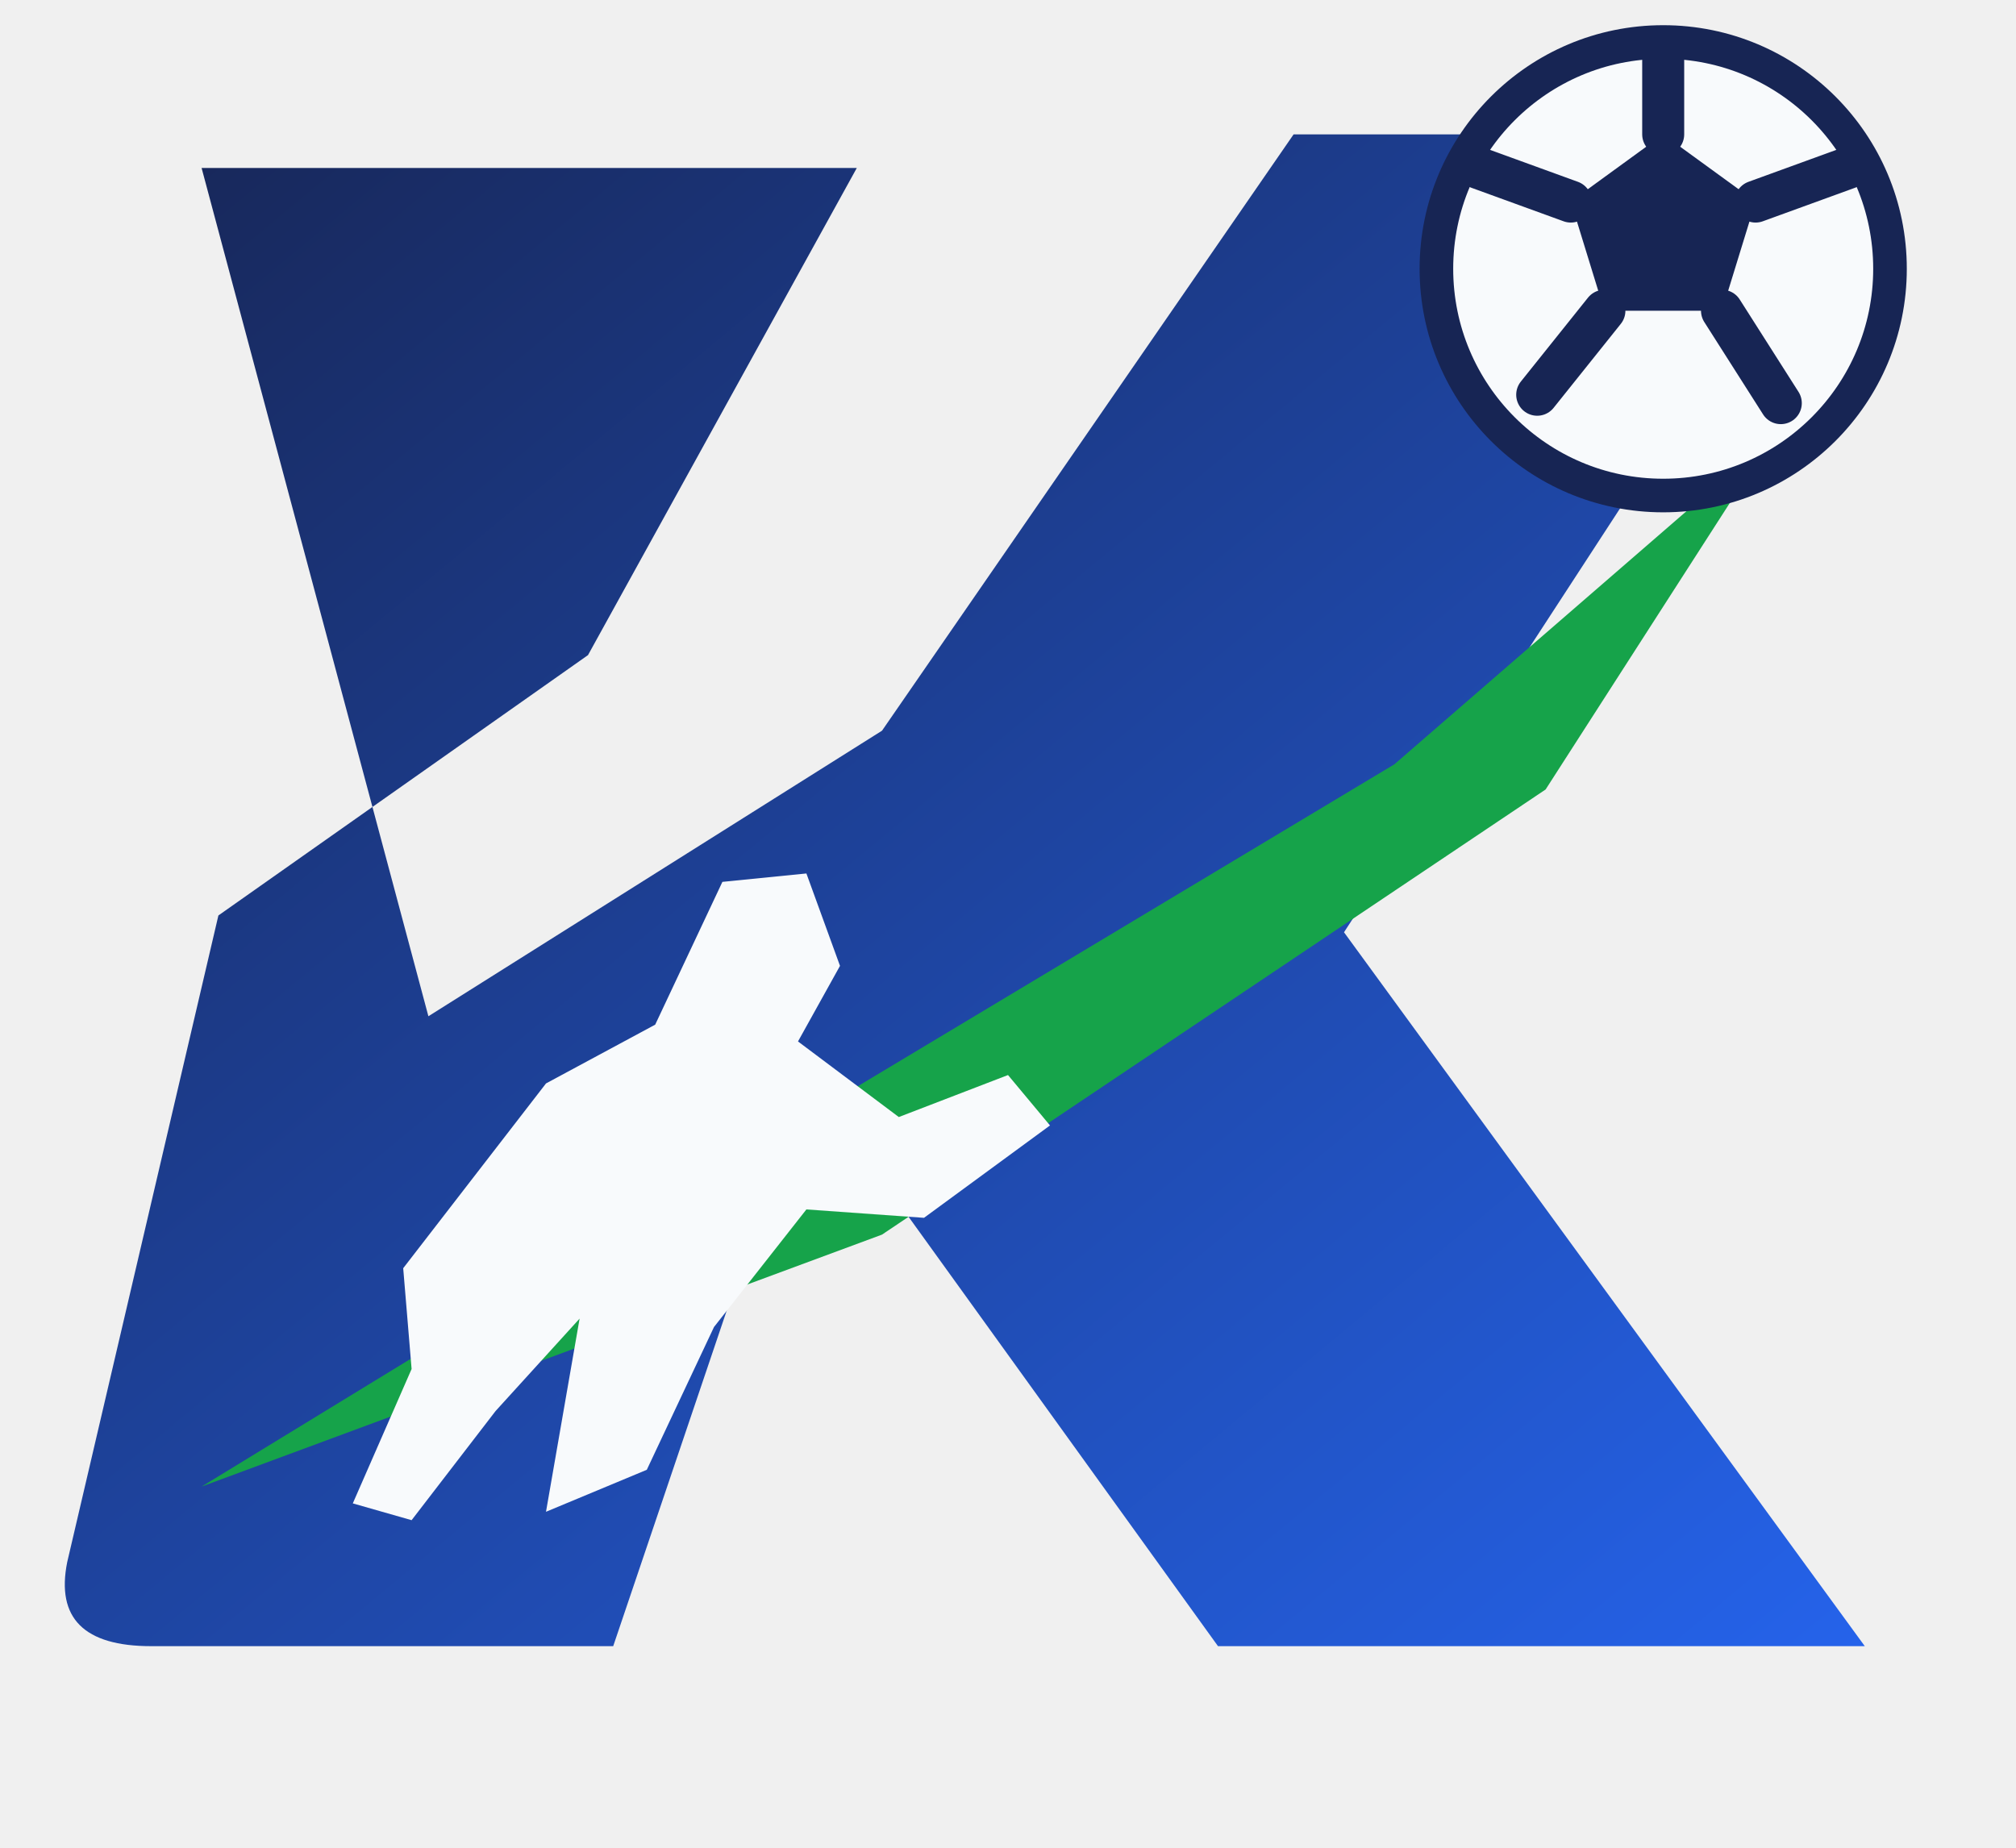
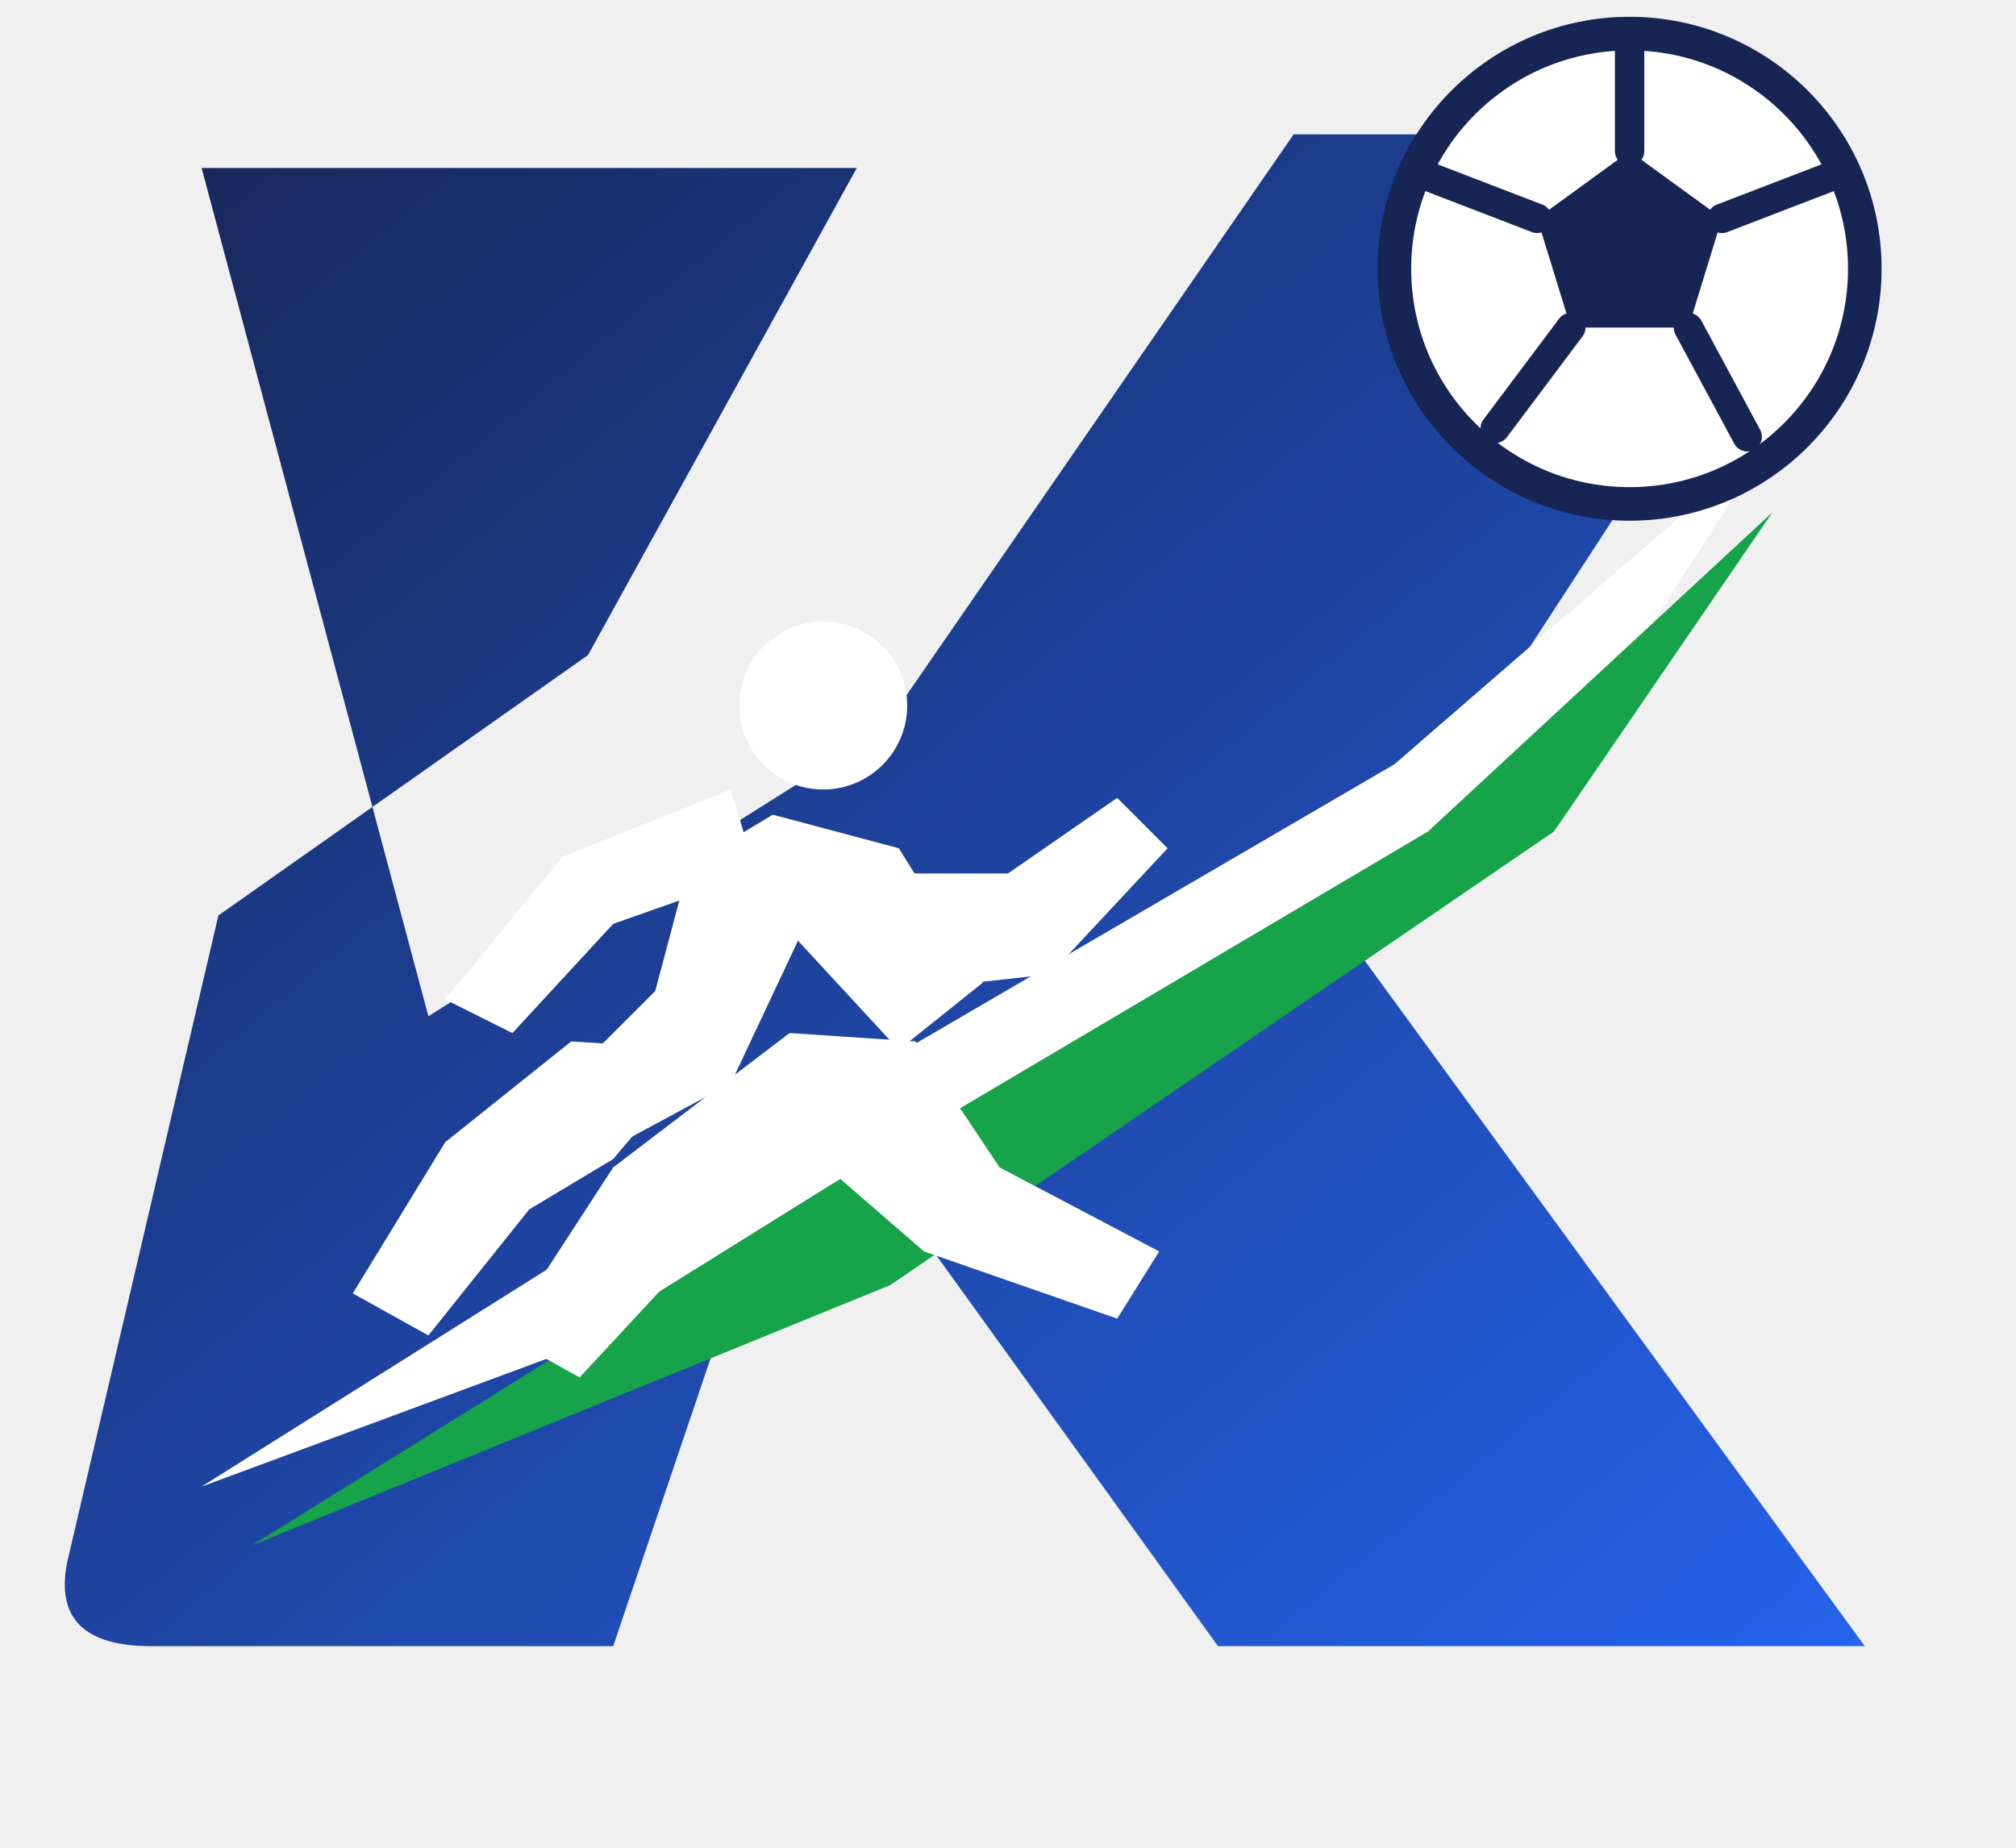
- <svg xmlns="http://www.w3.org/2000/svg" viewBox="0 0 240 220" role="img" aria-labelledby="title">
+ <svg xmlns="http://www.w3.org/2000/svg" viewBox="0 0 240 220" role="img" aria-labelledby="title desc">
  <defs>
    <linearGradient id="b" x1="0" y1="0" x2="1" y2="1">
      <stop stop-color="#172554" />
      <stop offset="1" stop-color="#2563EB" />
    </linearGradient>
  </defs>
  <path d="M24 20 H102 L70 78 L26 109 L8 186 Q6 196 18 196 H73 L96 128 L145 196 H222 L160 111 L216 25 Q220 16 208 16 H154 L105 87 L51 121Z" fill="url(#b)" />
-   <path d="M24 177 L96 133 L166 91 L211 52 L184 94 L105 147Z" fill="#16A34A" />
-   <path d="M48 151 L65 129 L78 122 L86 105 L96 104 L100 115 L95 124 L107 133 L120 128 L125 134 L110 145 L96 144 L85 158 L77 175 L65 180 L69 157 L59 168 L49 181 L42 179 L49 163Z" fill="#F8FAFC" />
-   <g transform="translate(170 4)">
-     <circle cx="28" cy="28" r="27" fill="#F8FAFC" stroke="#172554" stroke-width="4" />
-     <path d="M28 12 L39 20 L35 33 L21 33 L17 20Z" fill="#172554" />
-     <path d="M28 12 L28 3 M39 20 L50 16 M35 33 L42 44 M21 33 L13 43 M17 20 L6 16" stroke="#172554" stroke-width="5" stroke-linecap="round" />
+   <path d="M24 177 L94 133 L166 91 L211 52 L184 94 L105 147Z" fill="#FFFFFF" />
+   <path d="M30 184 L99 141 L170 99 L211 61 L185 99 L106 153Z" fill="#16A34A" />
+   <circle cx="98" cy="84" r="10" fill="#FFFFFF" />
+   <path d="M92 97 L107 101 L117 117 L107 125 L95 112 L87 129 L74 136 L66 130 L78 118 L82 103Z" fill="#FFFFFF" />
+   <path d="M90 104 L73 110 L61 123 L53 119 L67 102 L87 94Z" fill="#FFFFFF" />
+   <path d="M104 104 L120 104 L133 95 L139 101 L125 116 L107 118Z" fill="#FFFFFF" />
+   <path d="M94 123 L109 124 L119 139 L138 149 L133 157 L110 149 L95 136 L82 150 L69 164 L60 159 L73 139Z" fill="#FFFFFF" />
+   <path d="M84 125 L73 138 L63 144 L51 159 L42 154 L53 136 L68 124Z" fill="#FFFFFF" />
+   <g transform="translate(164 2)">
+     <circle cx="30" cy="30" r="28" fill="#FFFFFF" stroke="#172554" stroke-width="4" />
+     <path d="M30 16 L41 24 L37 37 L23 37 L19 24Z" fill="#172554" />
+     <path d="M30 16 L30 4 M41 24 L54 19 M37 37 L44 50 M23 37 L14 49 M19 24 L6 19" fill="none" stroke="#172554" stroke-width="3.5" stroke-linecap="round" />
  </g>
</svg>
